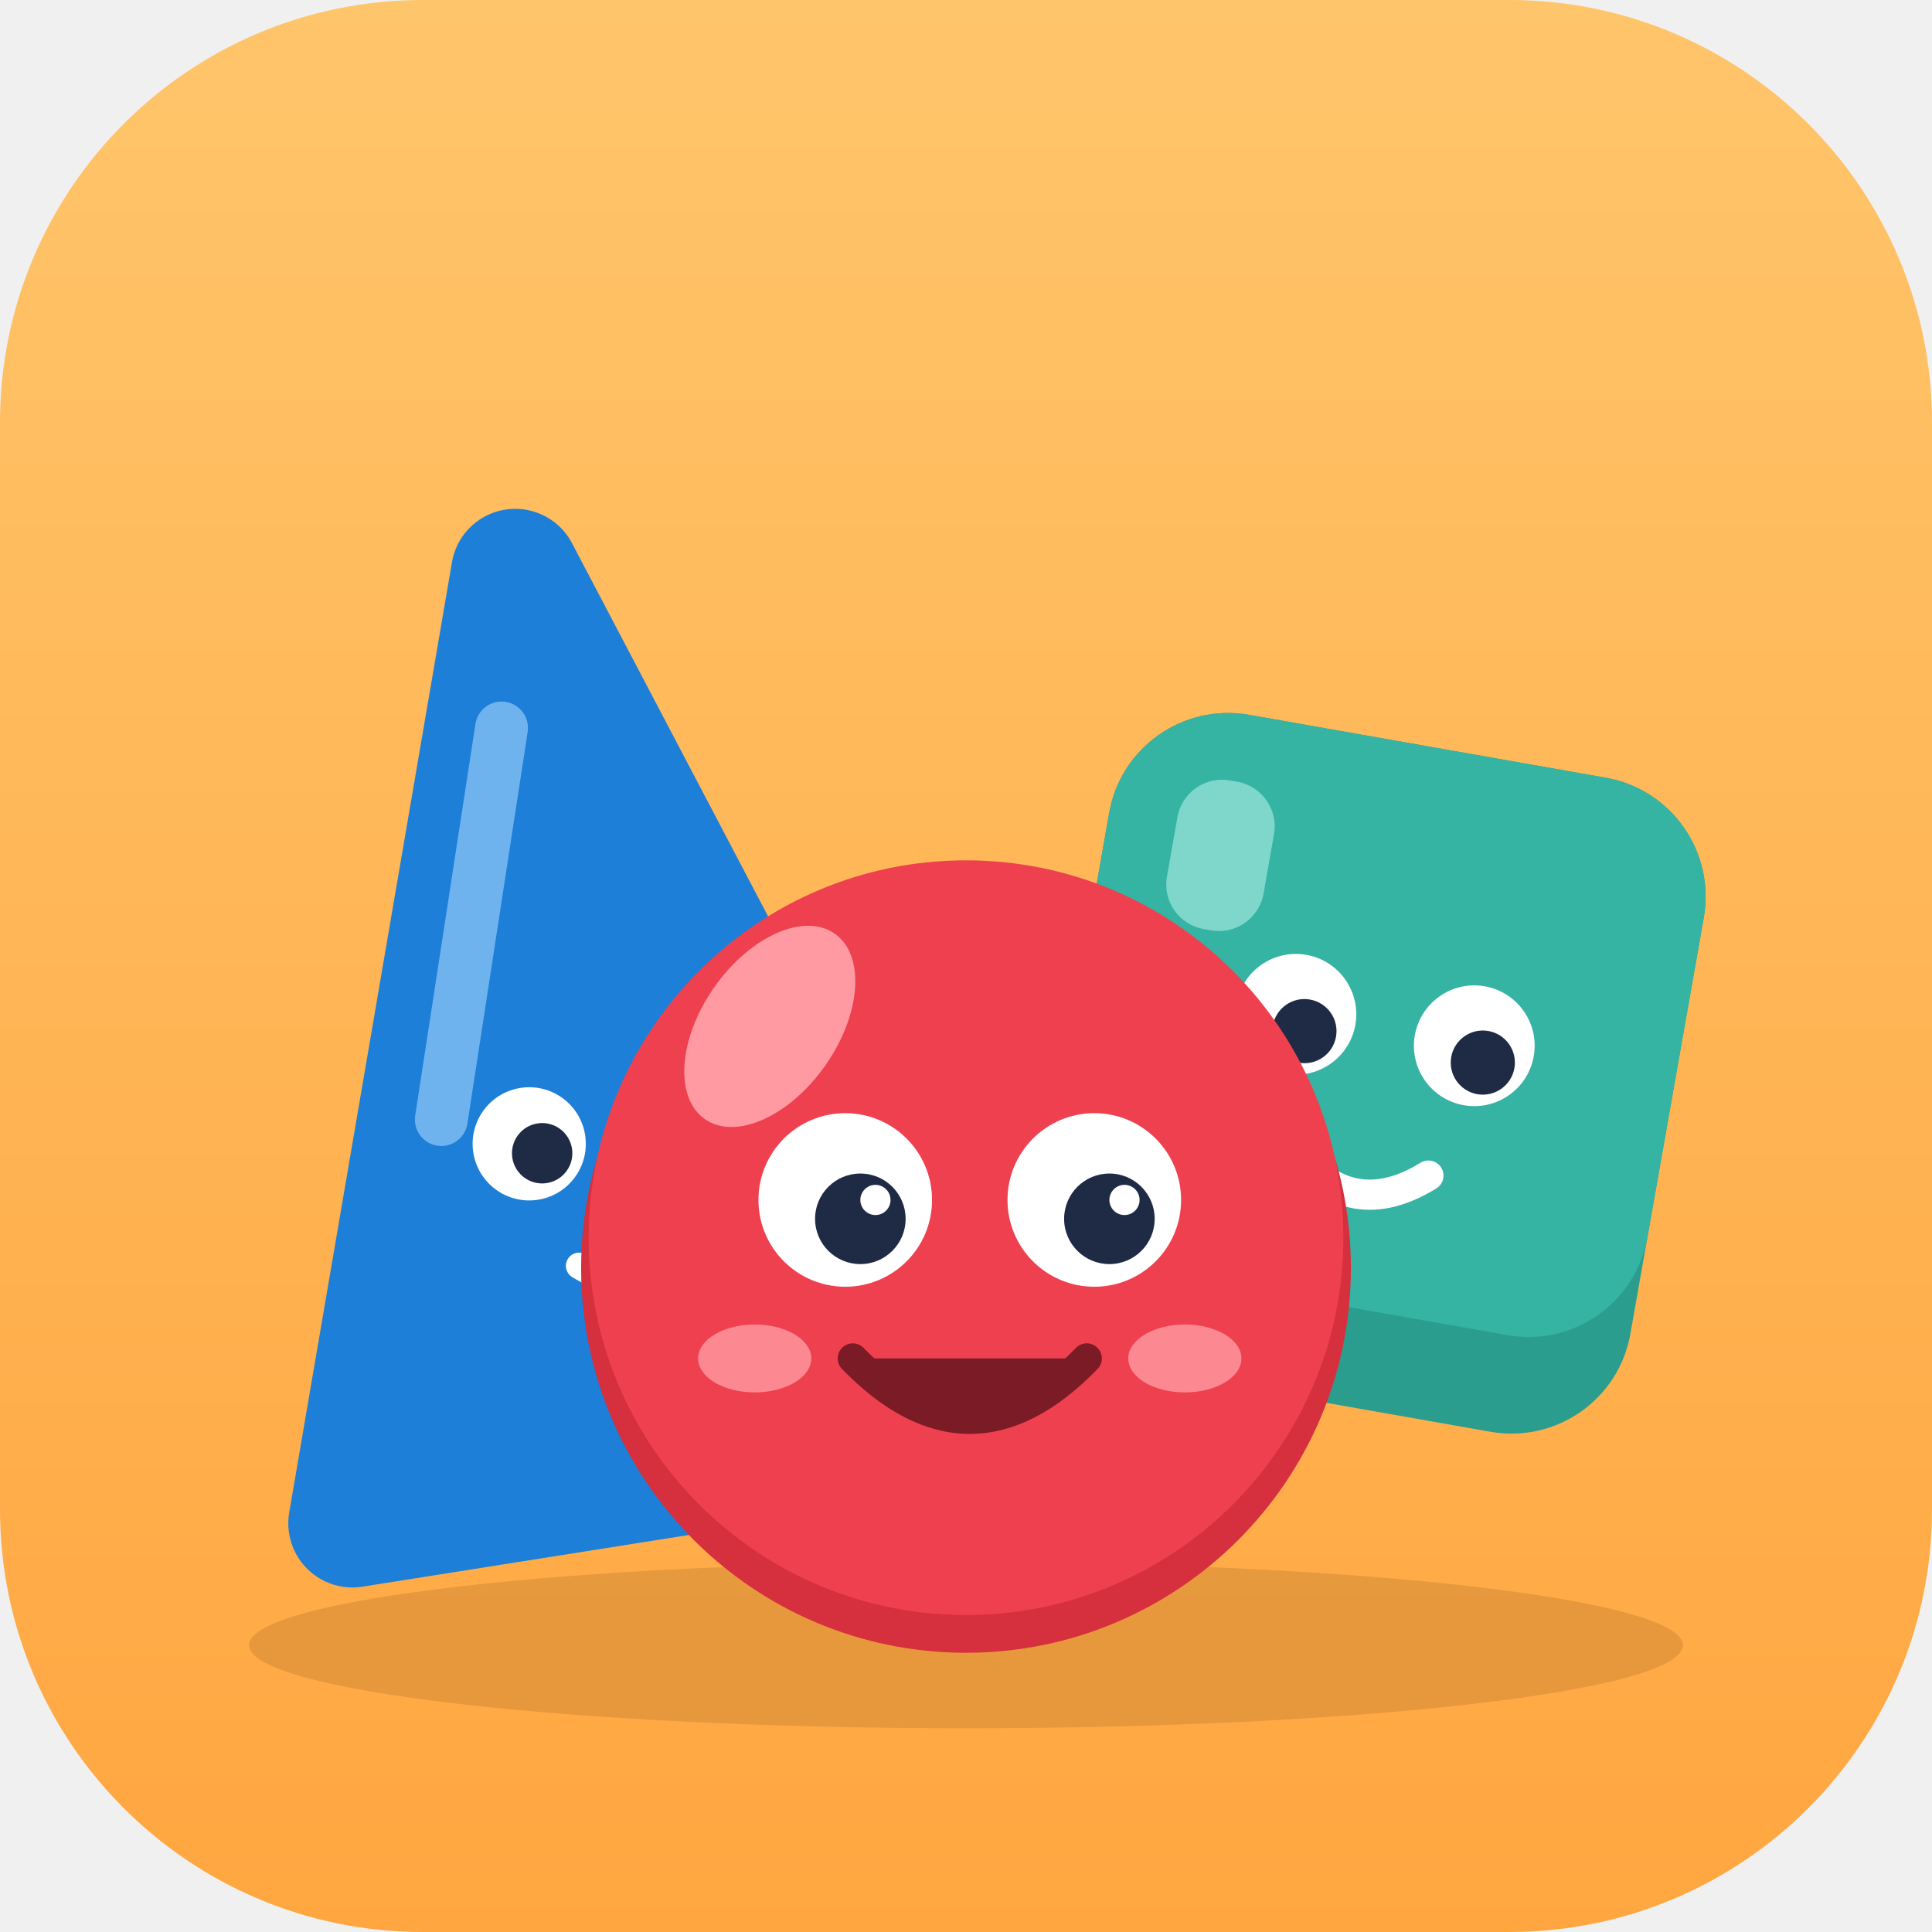
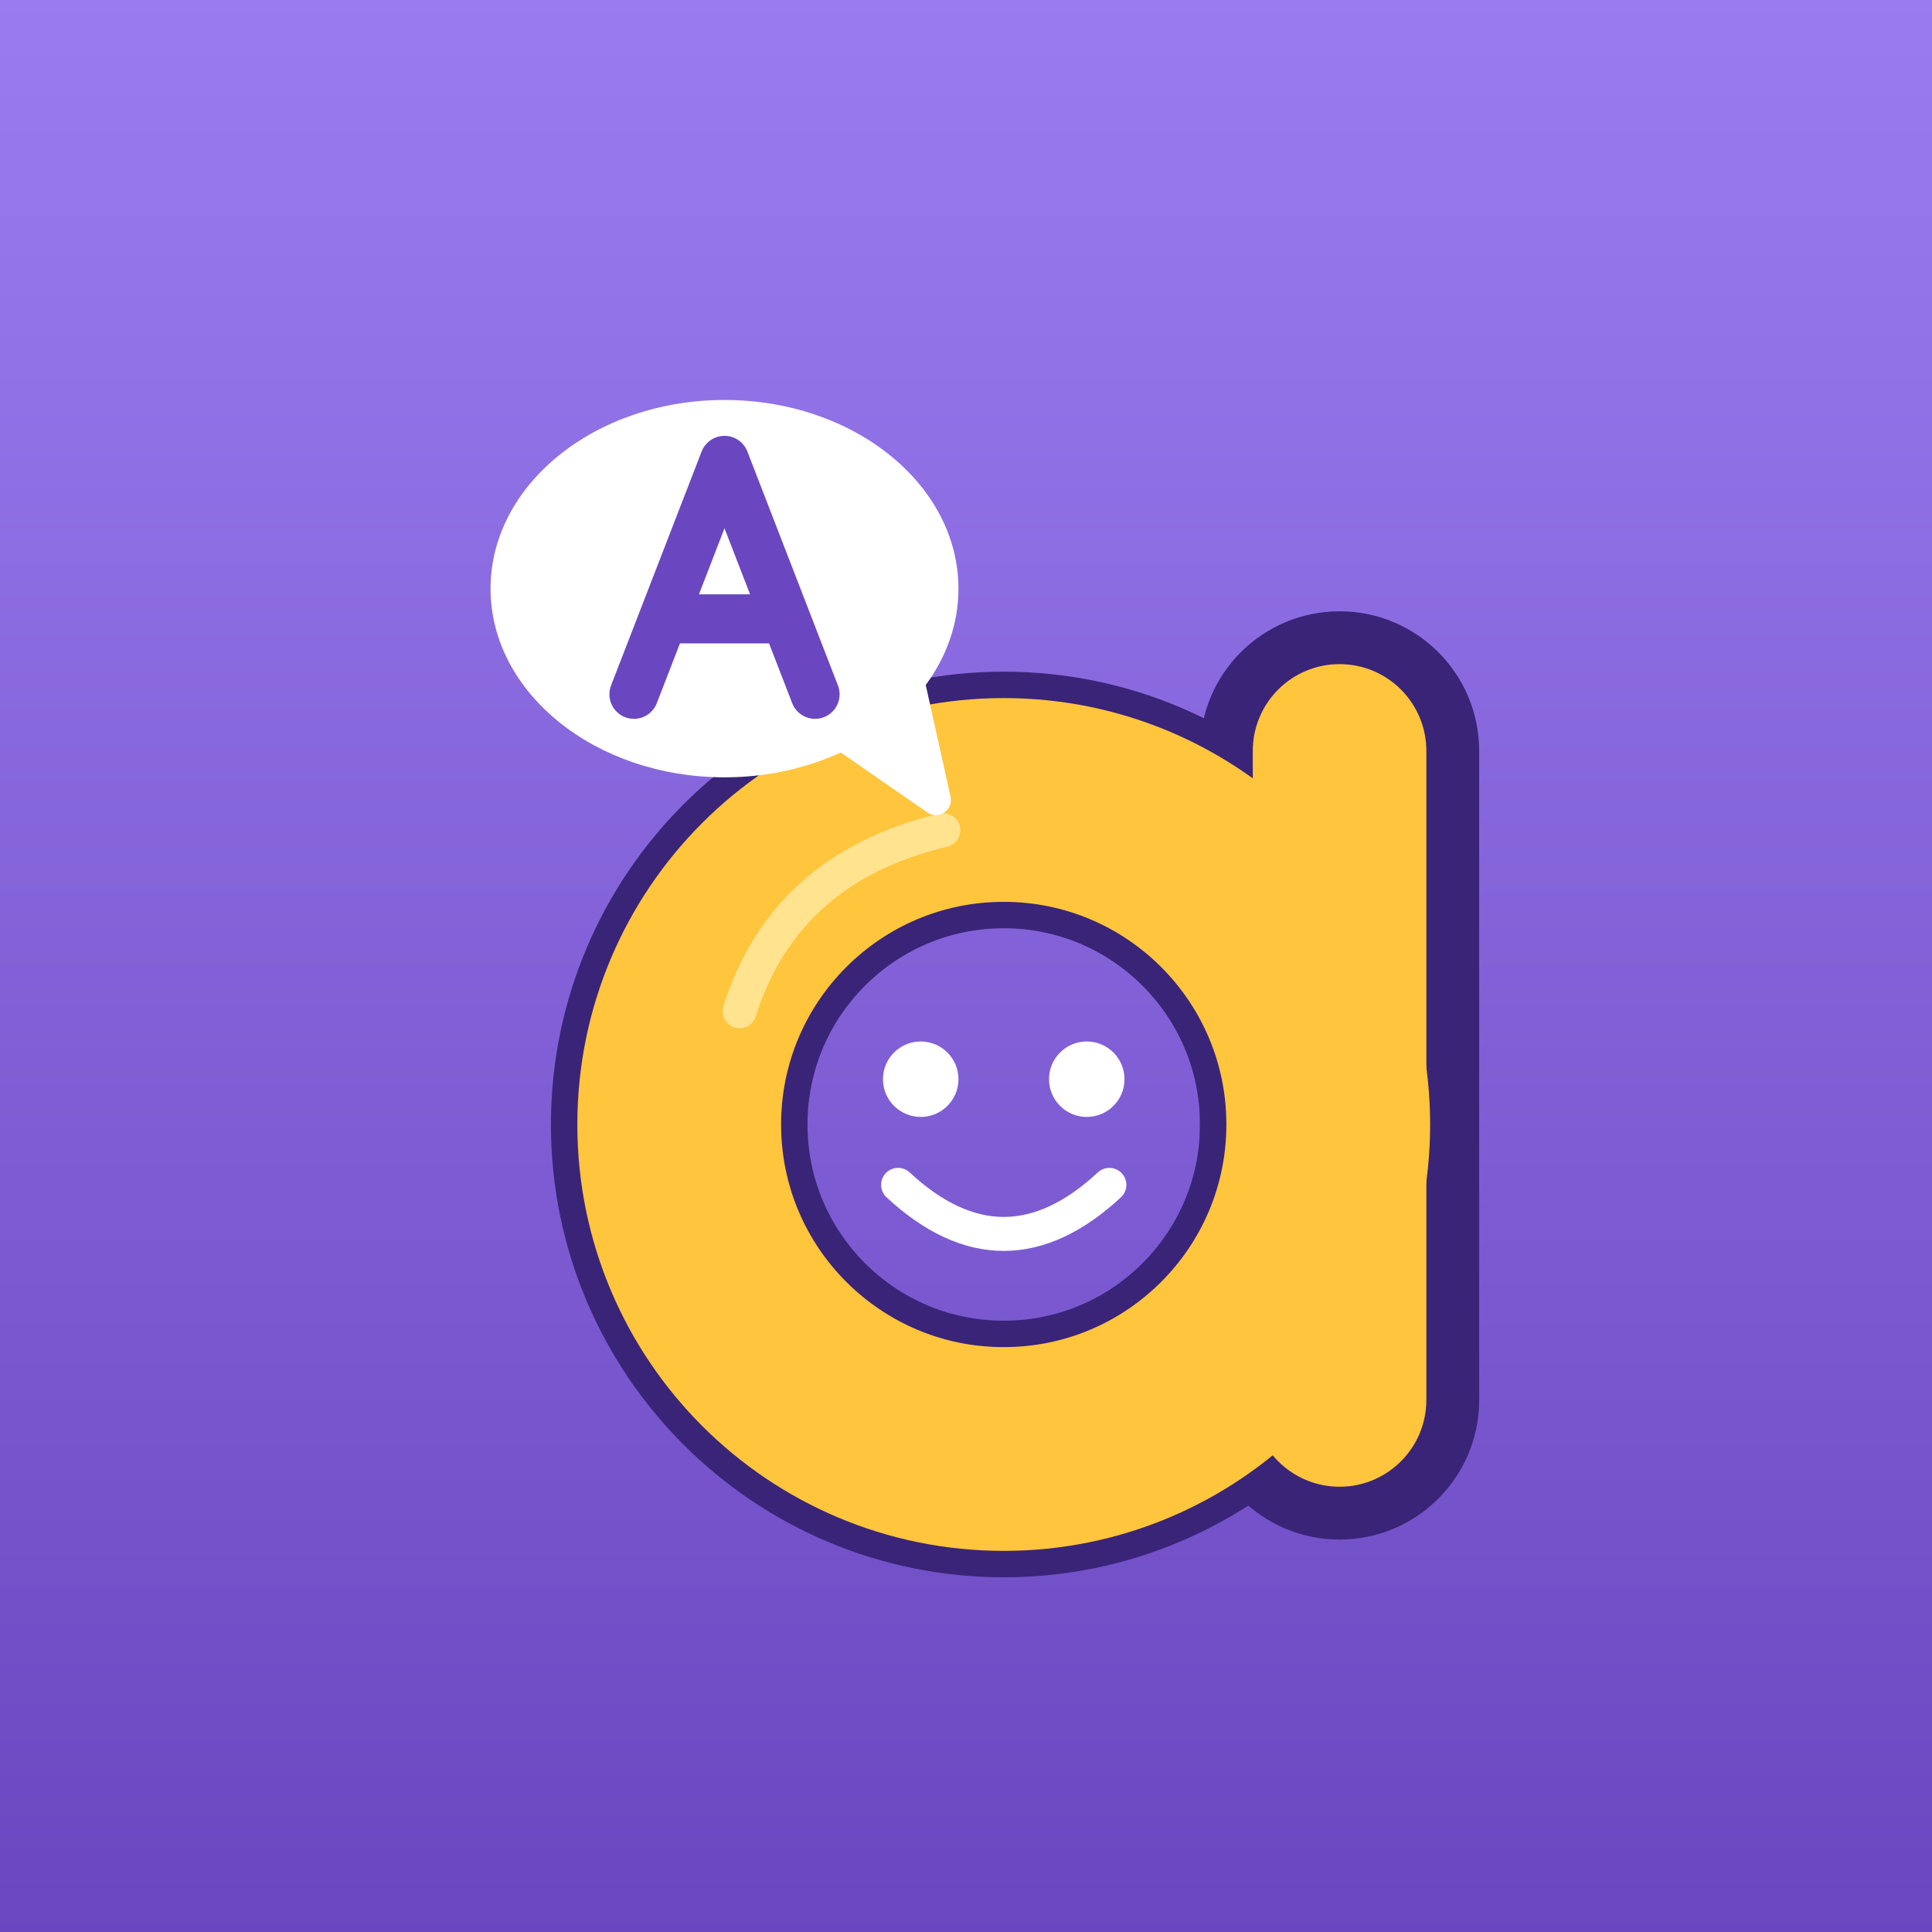
<svg xmlns="http://www.w3.org/2000/svg" viewBox="0 0 512 512">
  <defs>
    <linearGradient id="bg" x1="0" y1="0" x2="0" y2="1">
-       <stop offset="0" stop-color="#FFC56B" />
-       <stop offset="1" stop-color="#FFA640" />
+       <stop offset="0" stop-color="#9b7cf0" />
+       <stop offset="1" stop-color="#6a47c0" />
    </linearGradient>
  </defs>
-   <rect width="512" height="512" rx="112" fill="url(#bg)" />
-   <ellipse cx="256" cy="436" rx="190" ry="22" fill="rgba(122,70,20,.18)" />
-   <g transform="rotate(-9 160 300)">
-     <path d="M160 150 L78 392 L242 392 Z" fill="#1d7fd8" stroke="#1d7fd8" stroke-width="34" stroke-linejoin="round" />
-     <path d="M150 190 L118 290" stroke="#6fb3ee" stroke-width="14" stroke-linecap="round" />
-     <circle cx="140" cy="300" r="15" fill="#fff" />
-     <circle cx="182" cy="300" r="15" fill="#fff" />
-     <circle cx="143" cy="303" r="8" fill="#1f2a44" />
-     <circle cx="185" cy="303" r="8" fill="#1f2a44" />
-     <path d="M148 334 q14 12 28 0" fill="none" stroke="#fff" stroke-width="7" stroke-linecap="round" />
+   <rect width="512" height="512" fill="url(#bg)" />
+   <g transform="translate(26 -2)">
+     <circle cx="240" cy="300" r="86" fill="none" stroke="#3a2478" stroke-width="68" />
+     <rect x="298" y="170" width="62" height="234" rx="31" fill="#3a2478" stroke="#3a2478" stroke-width="12" />
+     <circle cx="240" cy="300" r="86" fill="none" stroke="#FFC53D" stroke-width="54" />
+     <rect x="306" y="178" width="46" height="218" rx="23" fill="#FFC53D" />
+     <path d="M170 270Q182 232 224 222" fill="none" stroke="#FFE38F" stroke-width="9" stroke-linecap="round" />
+     <circle cx="218" cy="288" r="10" fill="#fff" />
+     <circle cx="262" cy="288" r="10" fill="#fff" />
+     <path d="M212 316Q240 342 268 316" fill="none" stroke="#fff" stroke-width="9" stroke-linecap="round" />
+     <path d="M196 196L222 214L214 178Z" fill="#fff" stroke="#fff" stroke-width="8" stroke-linejoin="round" />
+     <ellipse cx="166" cy="158" rx="62" ry="50" fill="#fff" />
+     <path d="M142 186L166 124L190 186M151 166H181" fill="none" stroke="#6a47c0" stroke-width="13" stroke-linecap="round" stroke-linejoin="round" />
  </g>
-   <g transform="rotate(10 360 290)">
-     <rect x="282" y="196" width="160" height="176" rx="32" fill="#2a9d8f" />
-     <rect x="282" y="196" width="160" height="150" rx="32" fill="#35b3a3" />
-     <rect x="300" y="214" width="26" height="40" rx="12" fill="#7fd6ca" />
-     <circle cx="340" cy="272" r="16" fill="#fff" />
-     <circle cx="388" cy="272" r="16" fill="#fff" />
-     <circle cx="343" cy="276" r="8.5" fill="#1f2a44" />
-     <circle cx="391" cy="276" r="8.5" fill="#1f2a44" />
-     <path d="M346 308 q18 16 36 0" fill="none" stroke="#fff" stroke-width="8" stroke-linecap="round" />
-   </g>
-   <circle cx="256" cy="336" r="102" fill="#d62f3d" />
-   <circle cx="256" cy="328" r="100" fill="#ef4050" />
-   <ellipse cx="204" cy="272" rx="18" ry="30" transform="rotate(35 204 272)" fill="#ff9aa3" />
-   <circle cx="224" cy="318" r="23" fill="#fff" />
-   <circle cx="290" cy="318" r="23" fill="#fff" />
-   <circle cx="228" cy="323" r="12" fill="#1f2a44" />
-   <circle cx="294" cy="323" r="12" fill="#1f2a44" />
-   <circle cx="232" cy="318" r="4" fill="#fff" />
-   <circle cx="298" cy="318" r="4" fill="#fff" />
-   <path d="M226 360 Q257 392 288 360" fill="#7a1b25" stroke="#7a1b25" stroke-width="8" stroke-linejoin="round" stroke-linecap="round" />
-   <ellipse cx="200" cy="360" rx="15" ry="9" fill="#ff9aa3" opacity=".8" />
-   <ellipse cx="314" cy="360" rx="15" ry="9" fill="#ff9aa3" opacity=".8" />
</svg>
